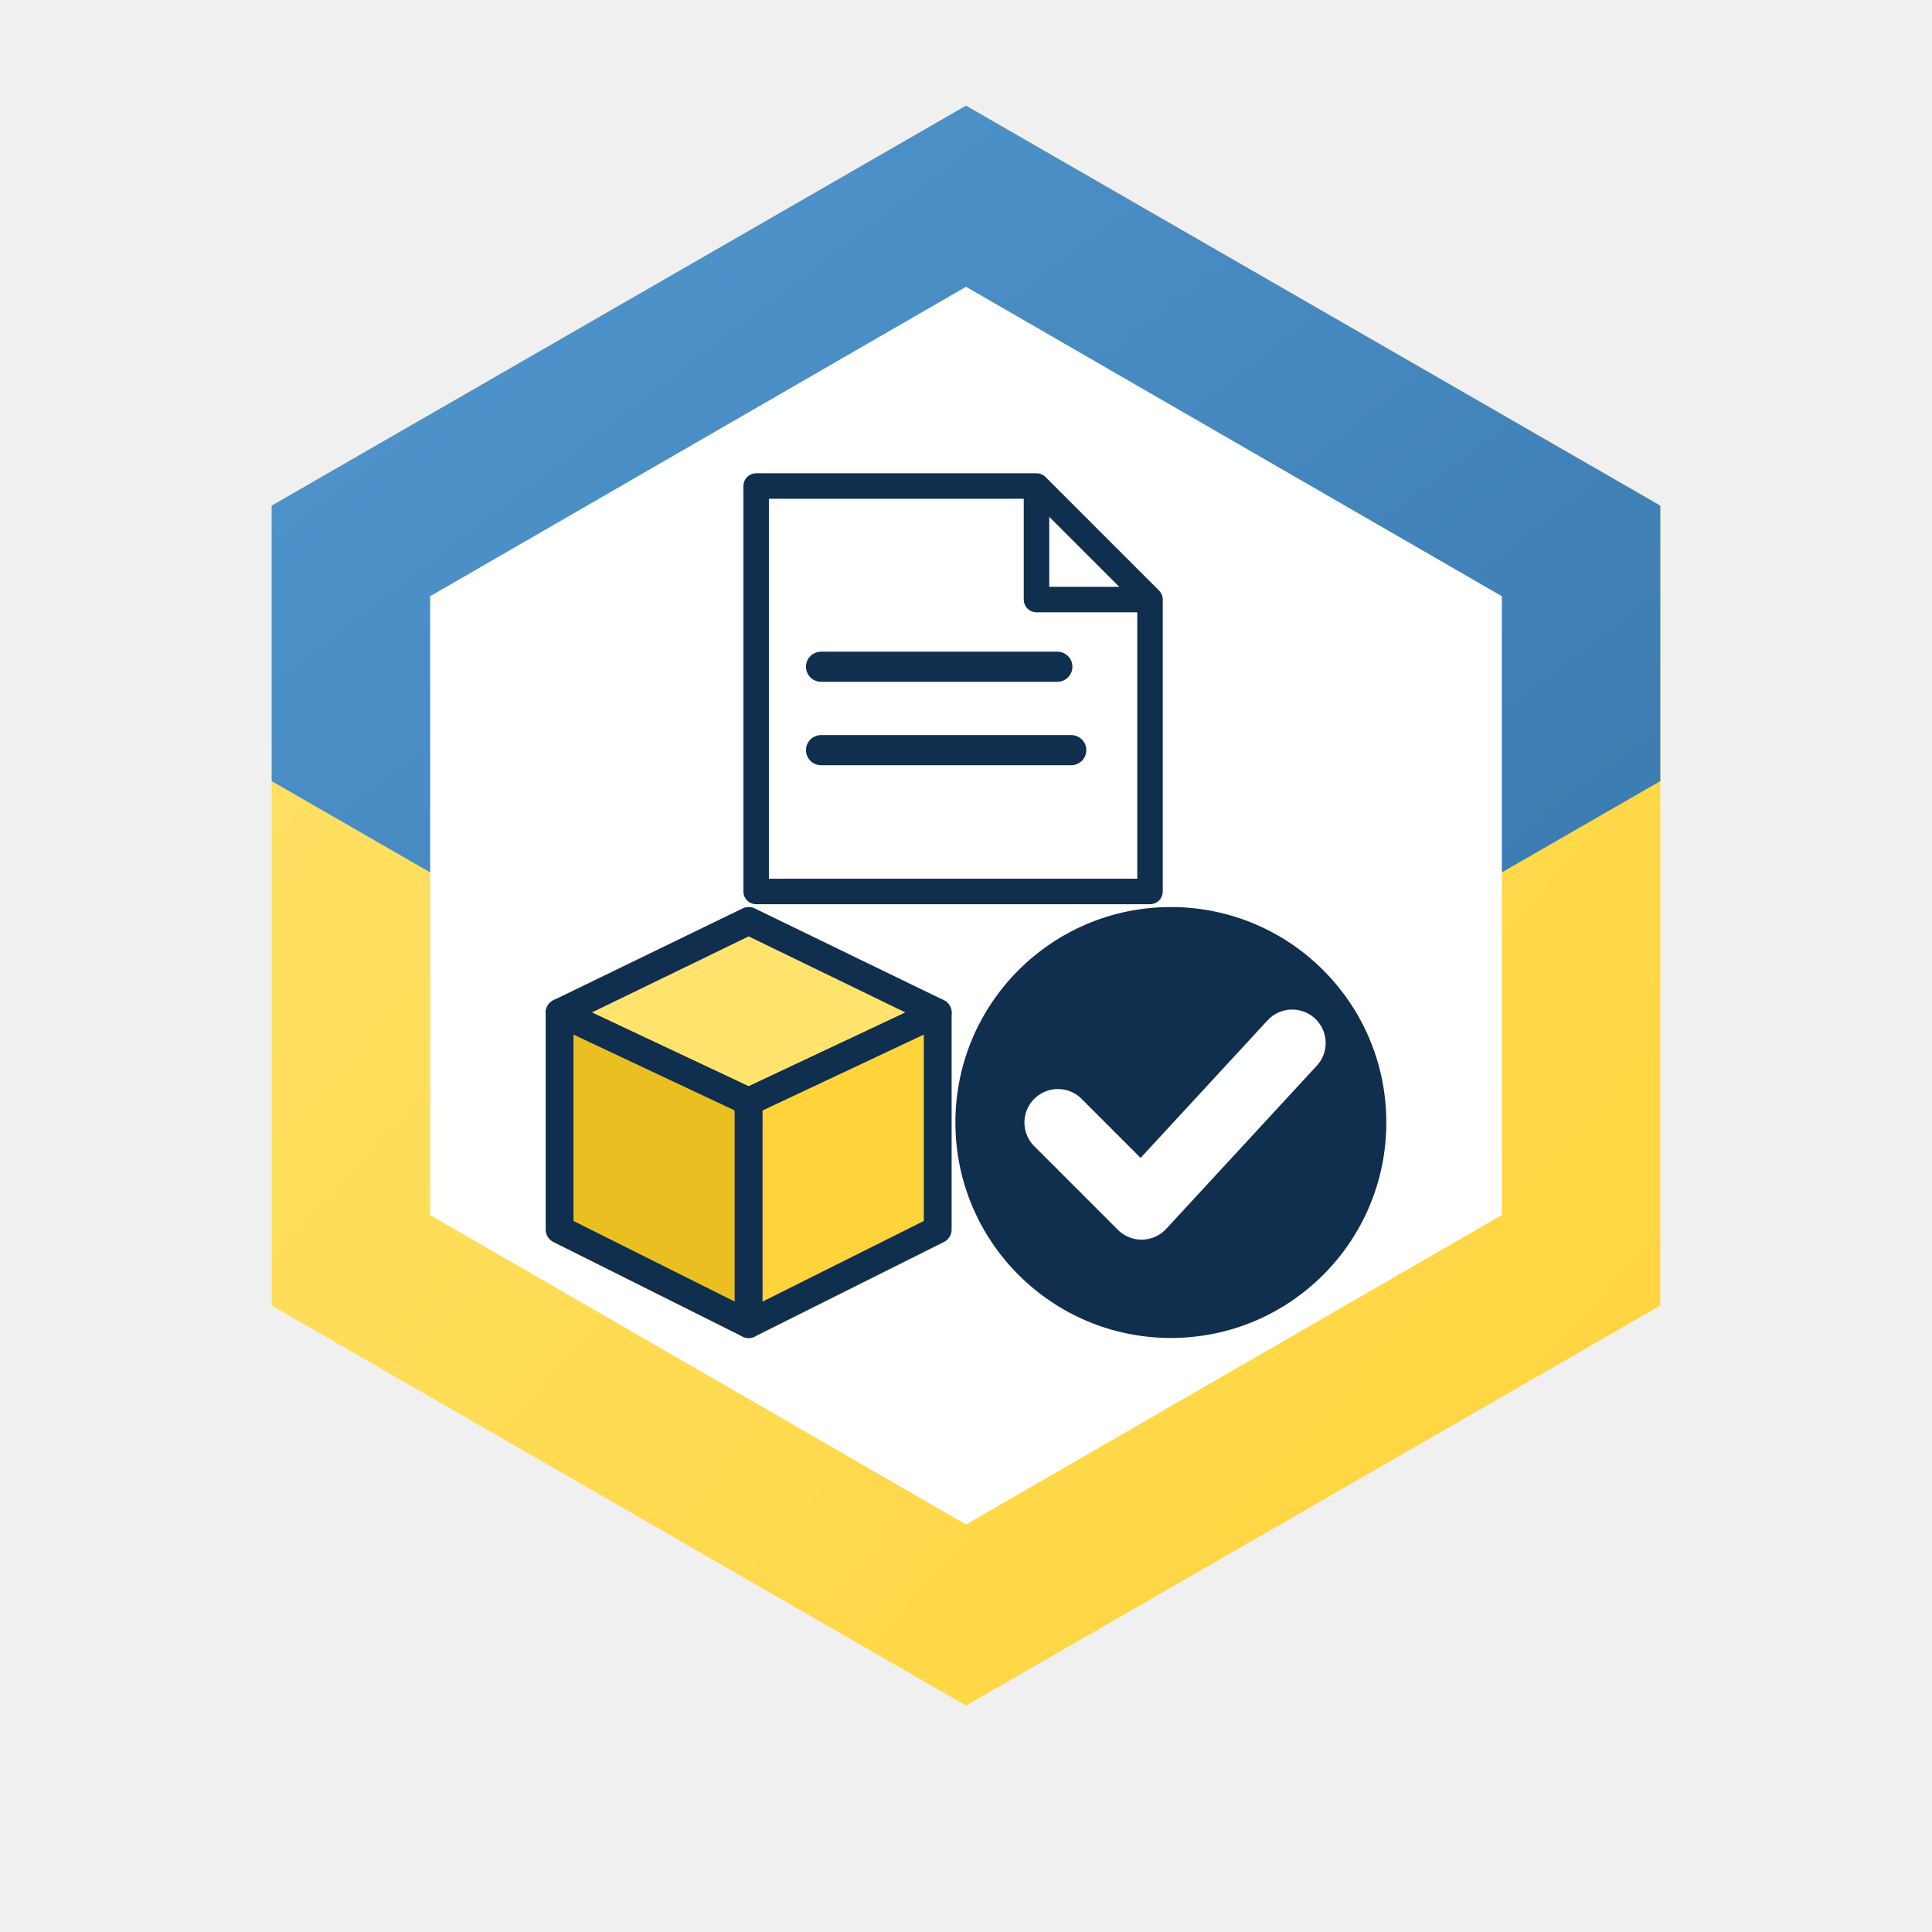
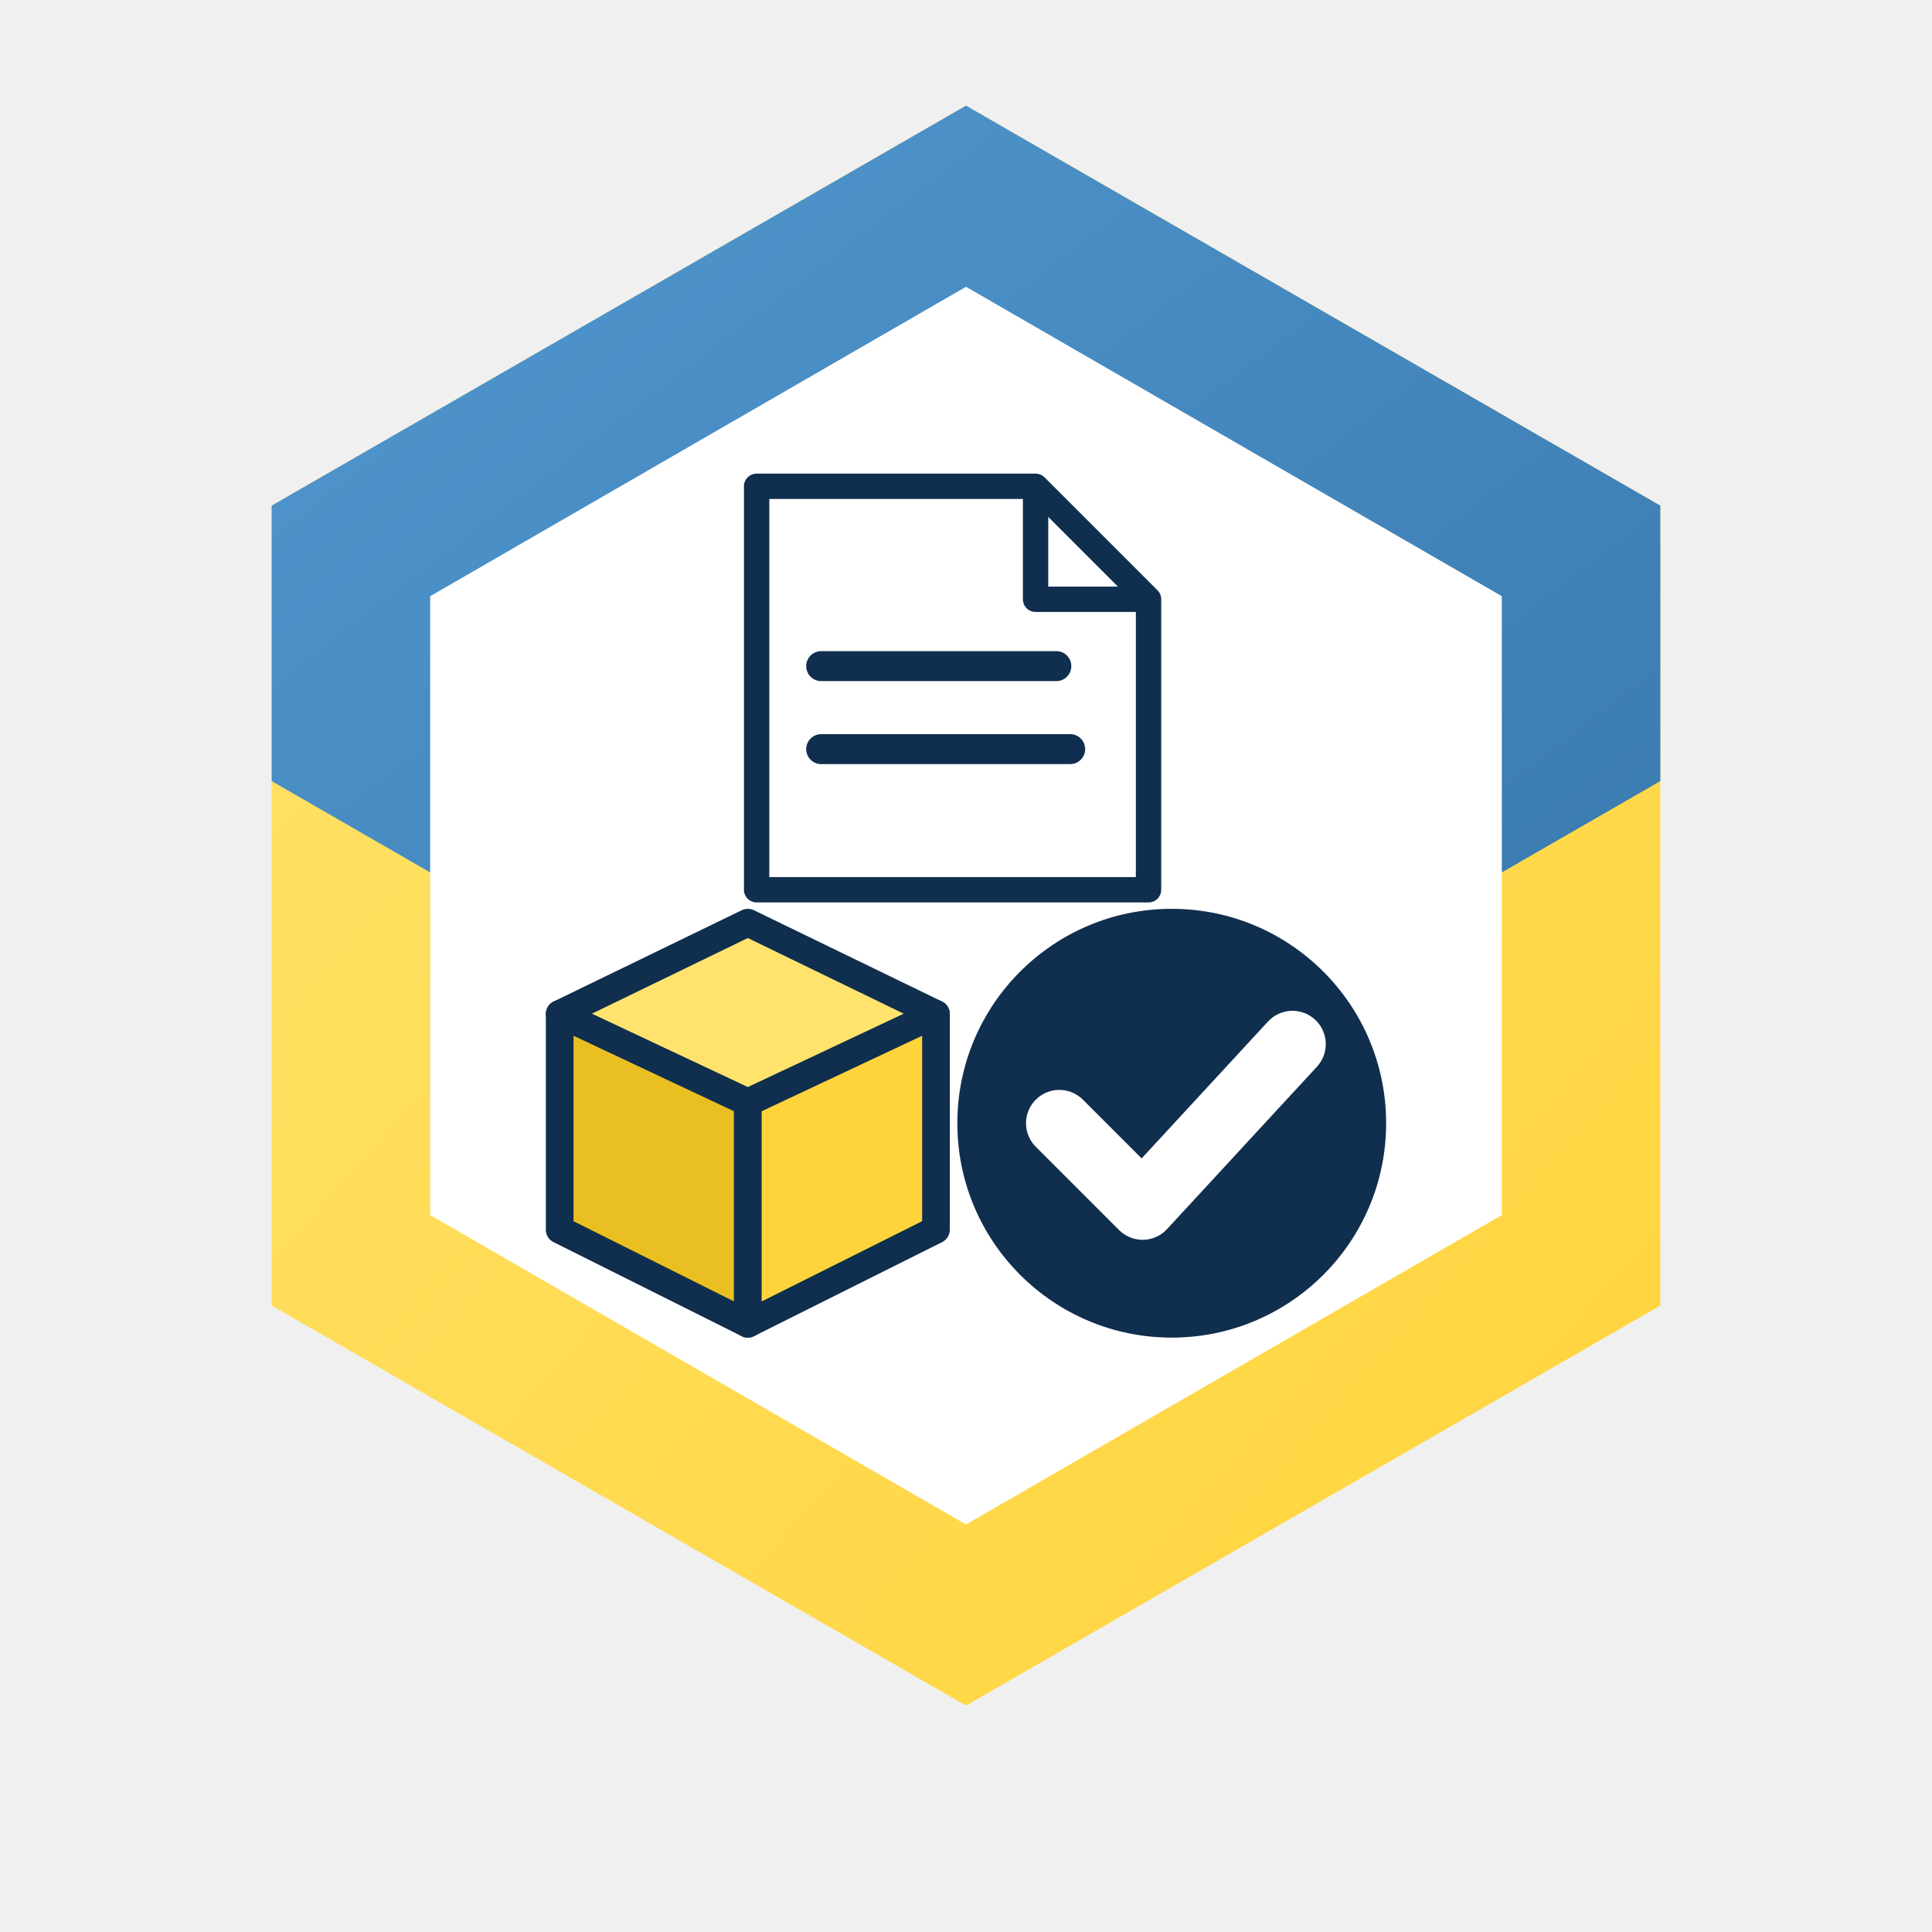
<svg xmlns="http://www.w3.org/2000/svg" viewBox="0 0 512 512" width="512" height="512">
  <defs>
    <linearGradient id="blue" x2="1" y2="1">
      <stop stop-color="#5299D1" />
      <stop offset="1" stop-color="#3776AB" />
    </linearGradient>
    <linearGradient id="yellow" x2="1" y2="1">
      <stop stop-color="#FFE36D" />
      <stop offset="1" stop-color="#FFD43B" />
    </linearGradient>
  </defs>
  <path d="M256 28 440 134 440 346 256 452 72 346 72 134Z" fill="url(#yellow)" />
  <path d="M256 28 440 134 440 207 256 313 72 207 72 134Z" fill="url(#blue)" />
  <path d="M256 76 398 158 398 322 256 404 114 322 114 158Z" fill="#FFFFFF" />
-   <g transform="translate(82.506 55.738) scale(0.61398)">
+   <g transform="translate(83.212 56.174) scale(0.61095)">
    <path d="M192 119H313L362 168V294H192Z" fill="#FFFFFF" stroke="#102E4E" stroke-width="11" stroke-linejoin="round" />
    <path d="M313 119V168H362" fill="none" stroke="#102E4E" stroke-width="11" stroke-linejoin="round" />
    <path d="M220 197H322M220 233H328" stroke="#102E4E" stroke-width="13" stroke-linecap="round" />
  </g>
-   <g transform="translate(50.296 68.688) scale(0.73684)">
+   <g transform="translate(50.809 70.008) scale(0.7332)">
    <path d="M133 271 201 238 269 271 201 303Z" fill="#FFE36D" stroke="#102E4E" stroke-width="10" stroke-linejoin="round" />
    <path d="M133 271V349L201 383V303Z" fill="#EABF21" stroke="#102E4E" stroke-width="10" stroke-linejoin="round" />
    <path d="M269 271V349L201 383V303Z" fill="#FFD43B" stroke="#102E4E" stroke-width="10" stroke-linejoin="round" />
  </g>
-   <g transform="translate(-60.029 -81.713) scale(1.10874)">
+   <g transform="translate(-57.967 -79.651) scale(1.10326)">
    <circle cx="334" cy="342" r="51.5" fill="#102E4E" />
    <path d="m307 342 20 20 36-39" fill="none" stroke="#FFFFFF" stroke-width="16" stroke-linecap="round" stroke-linejoin="round" />
  </g>
</svg>
